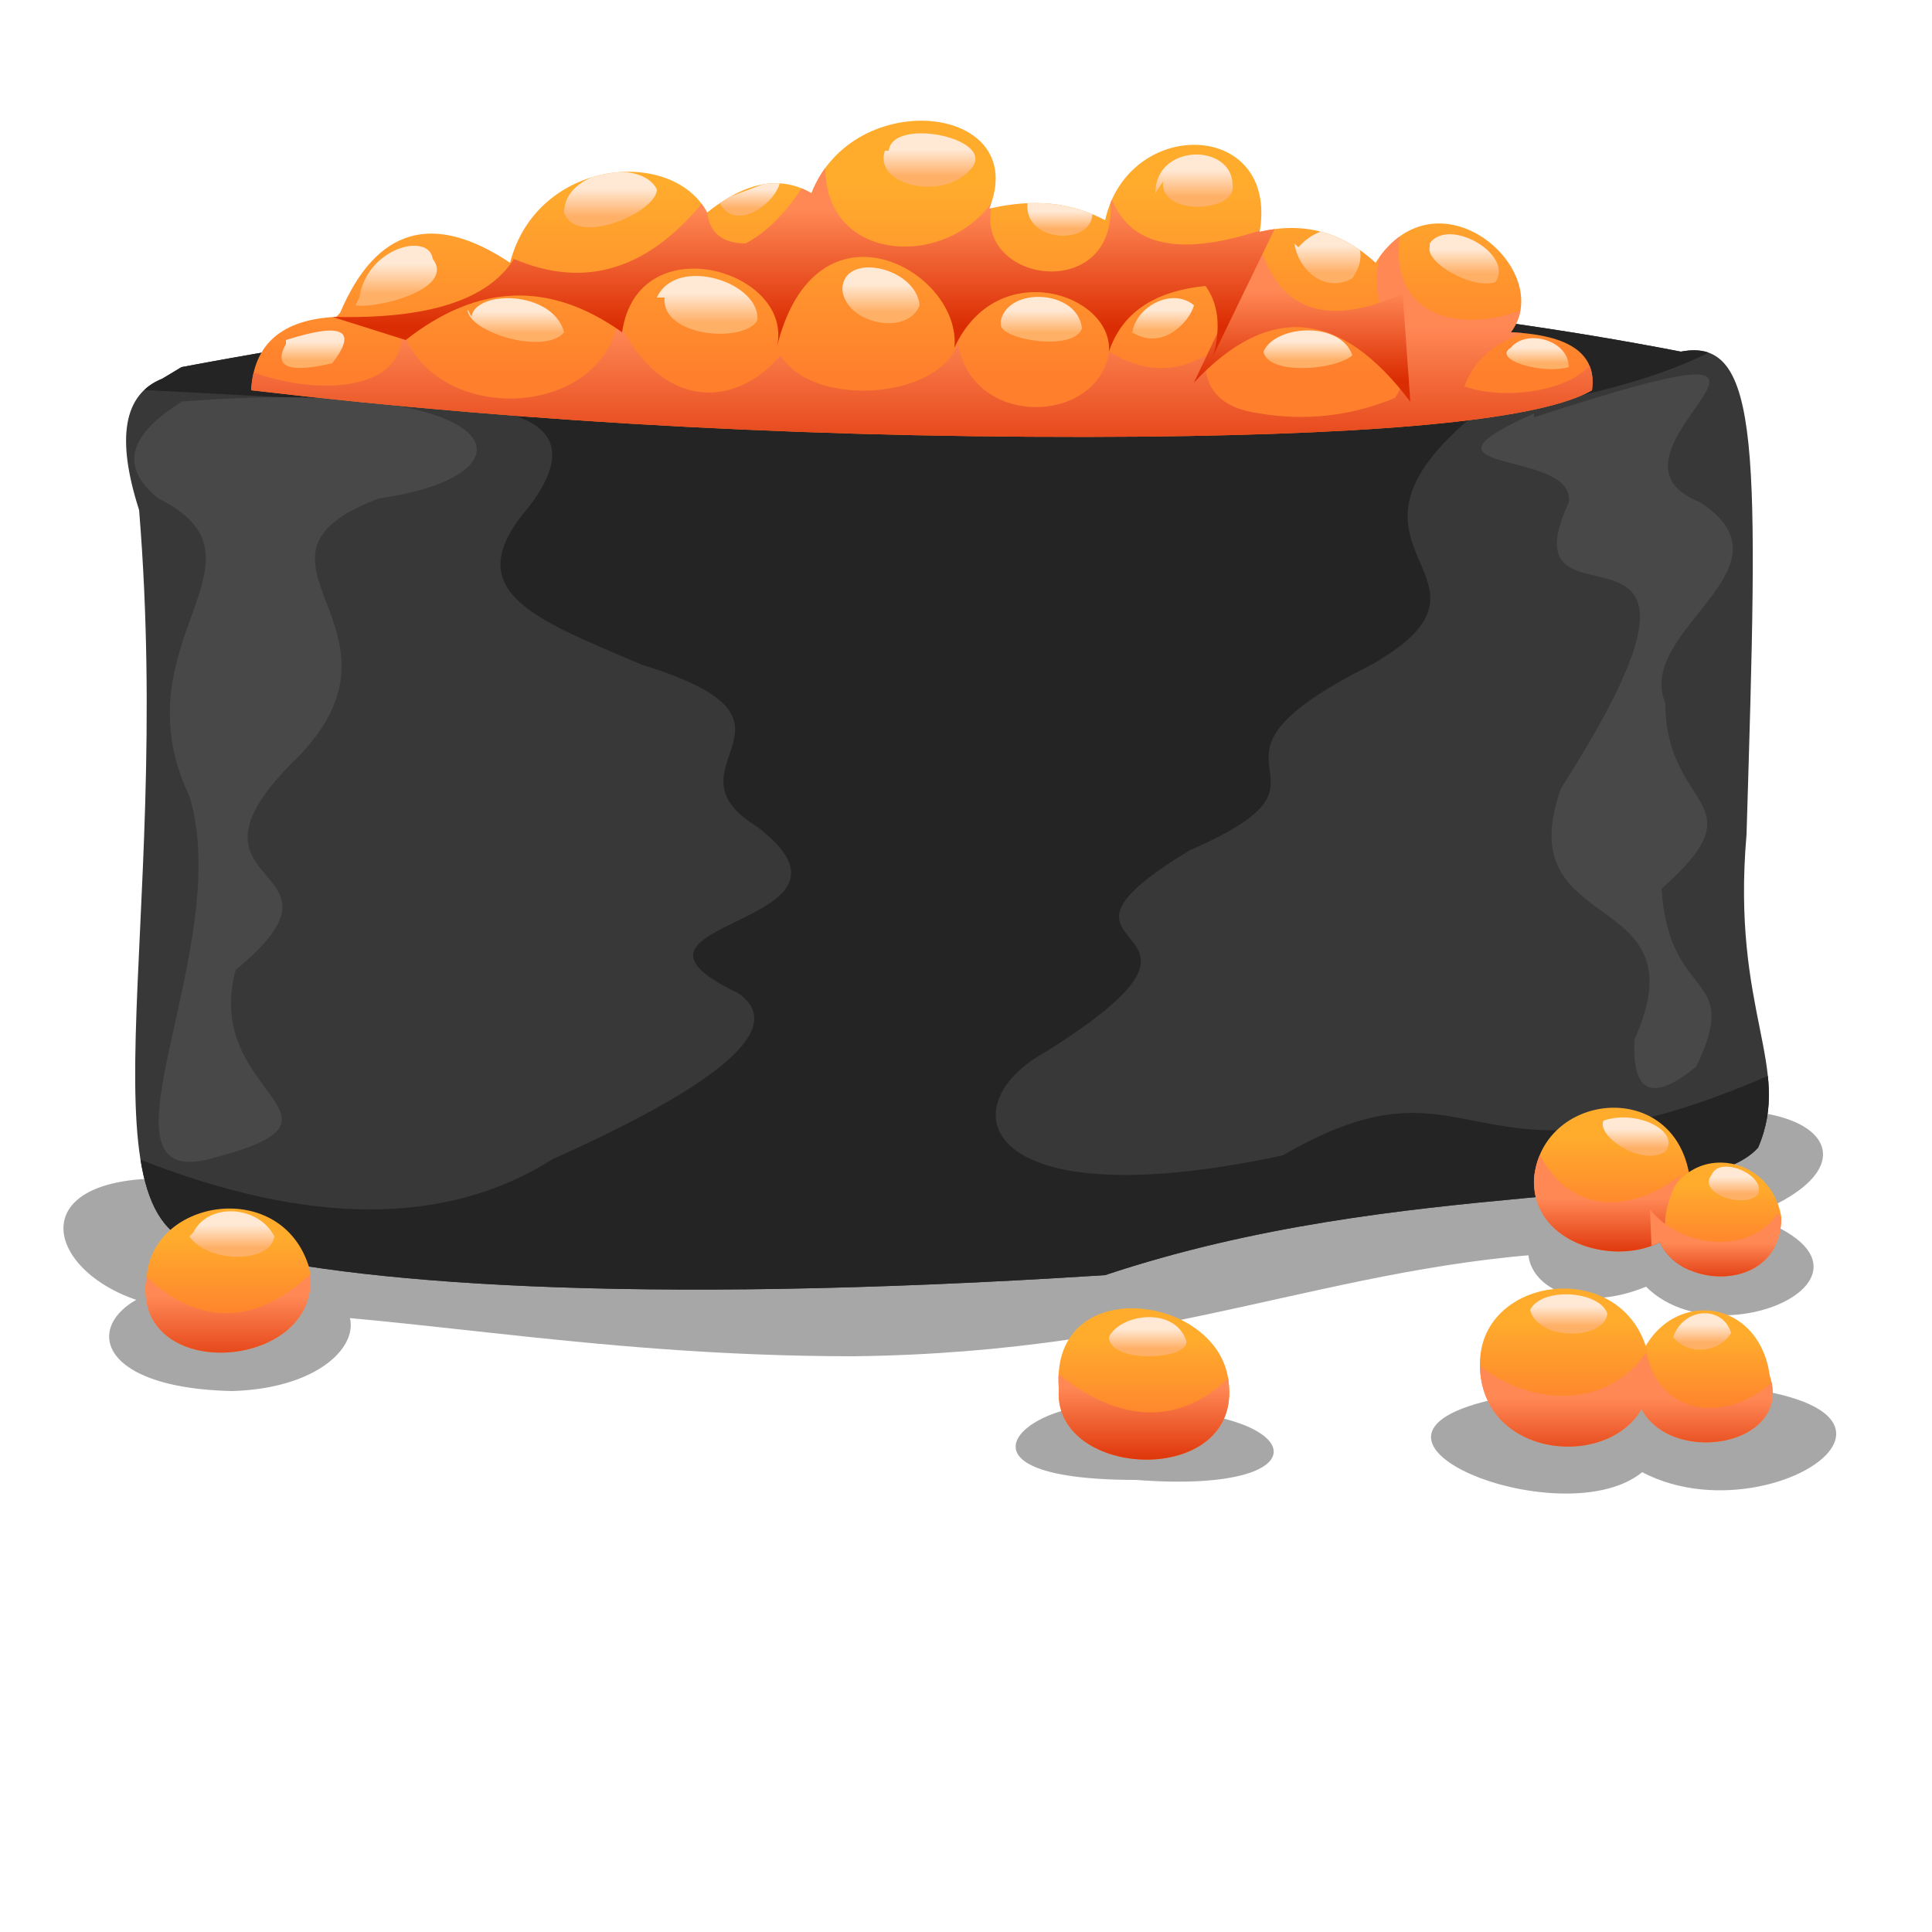
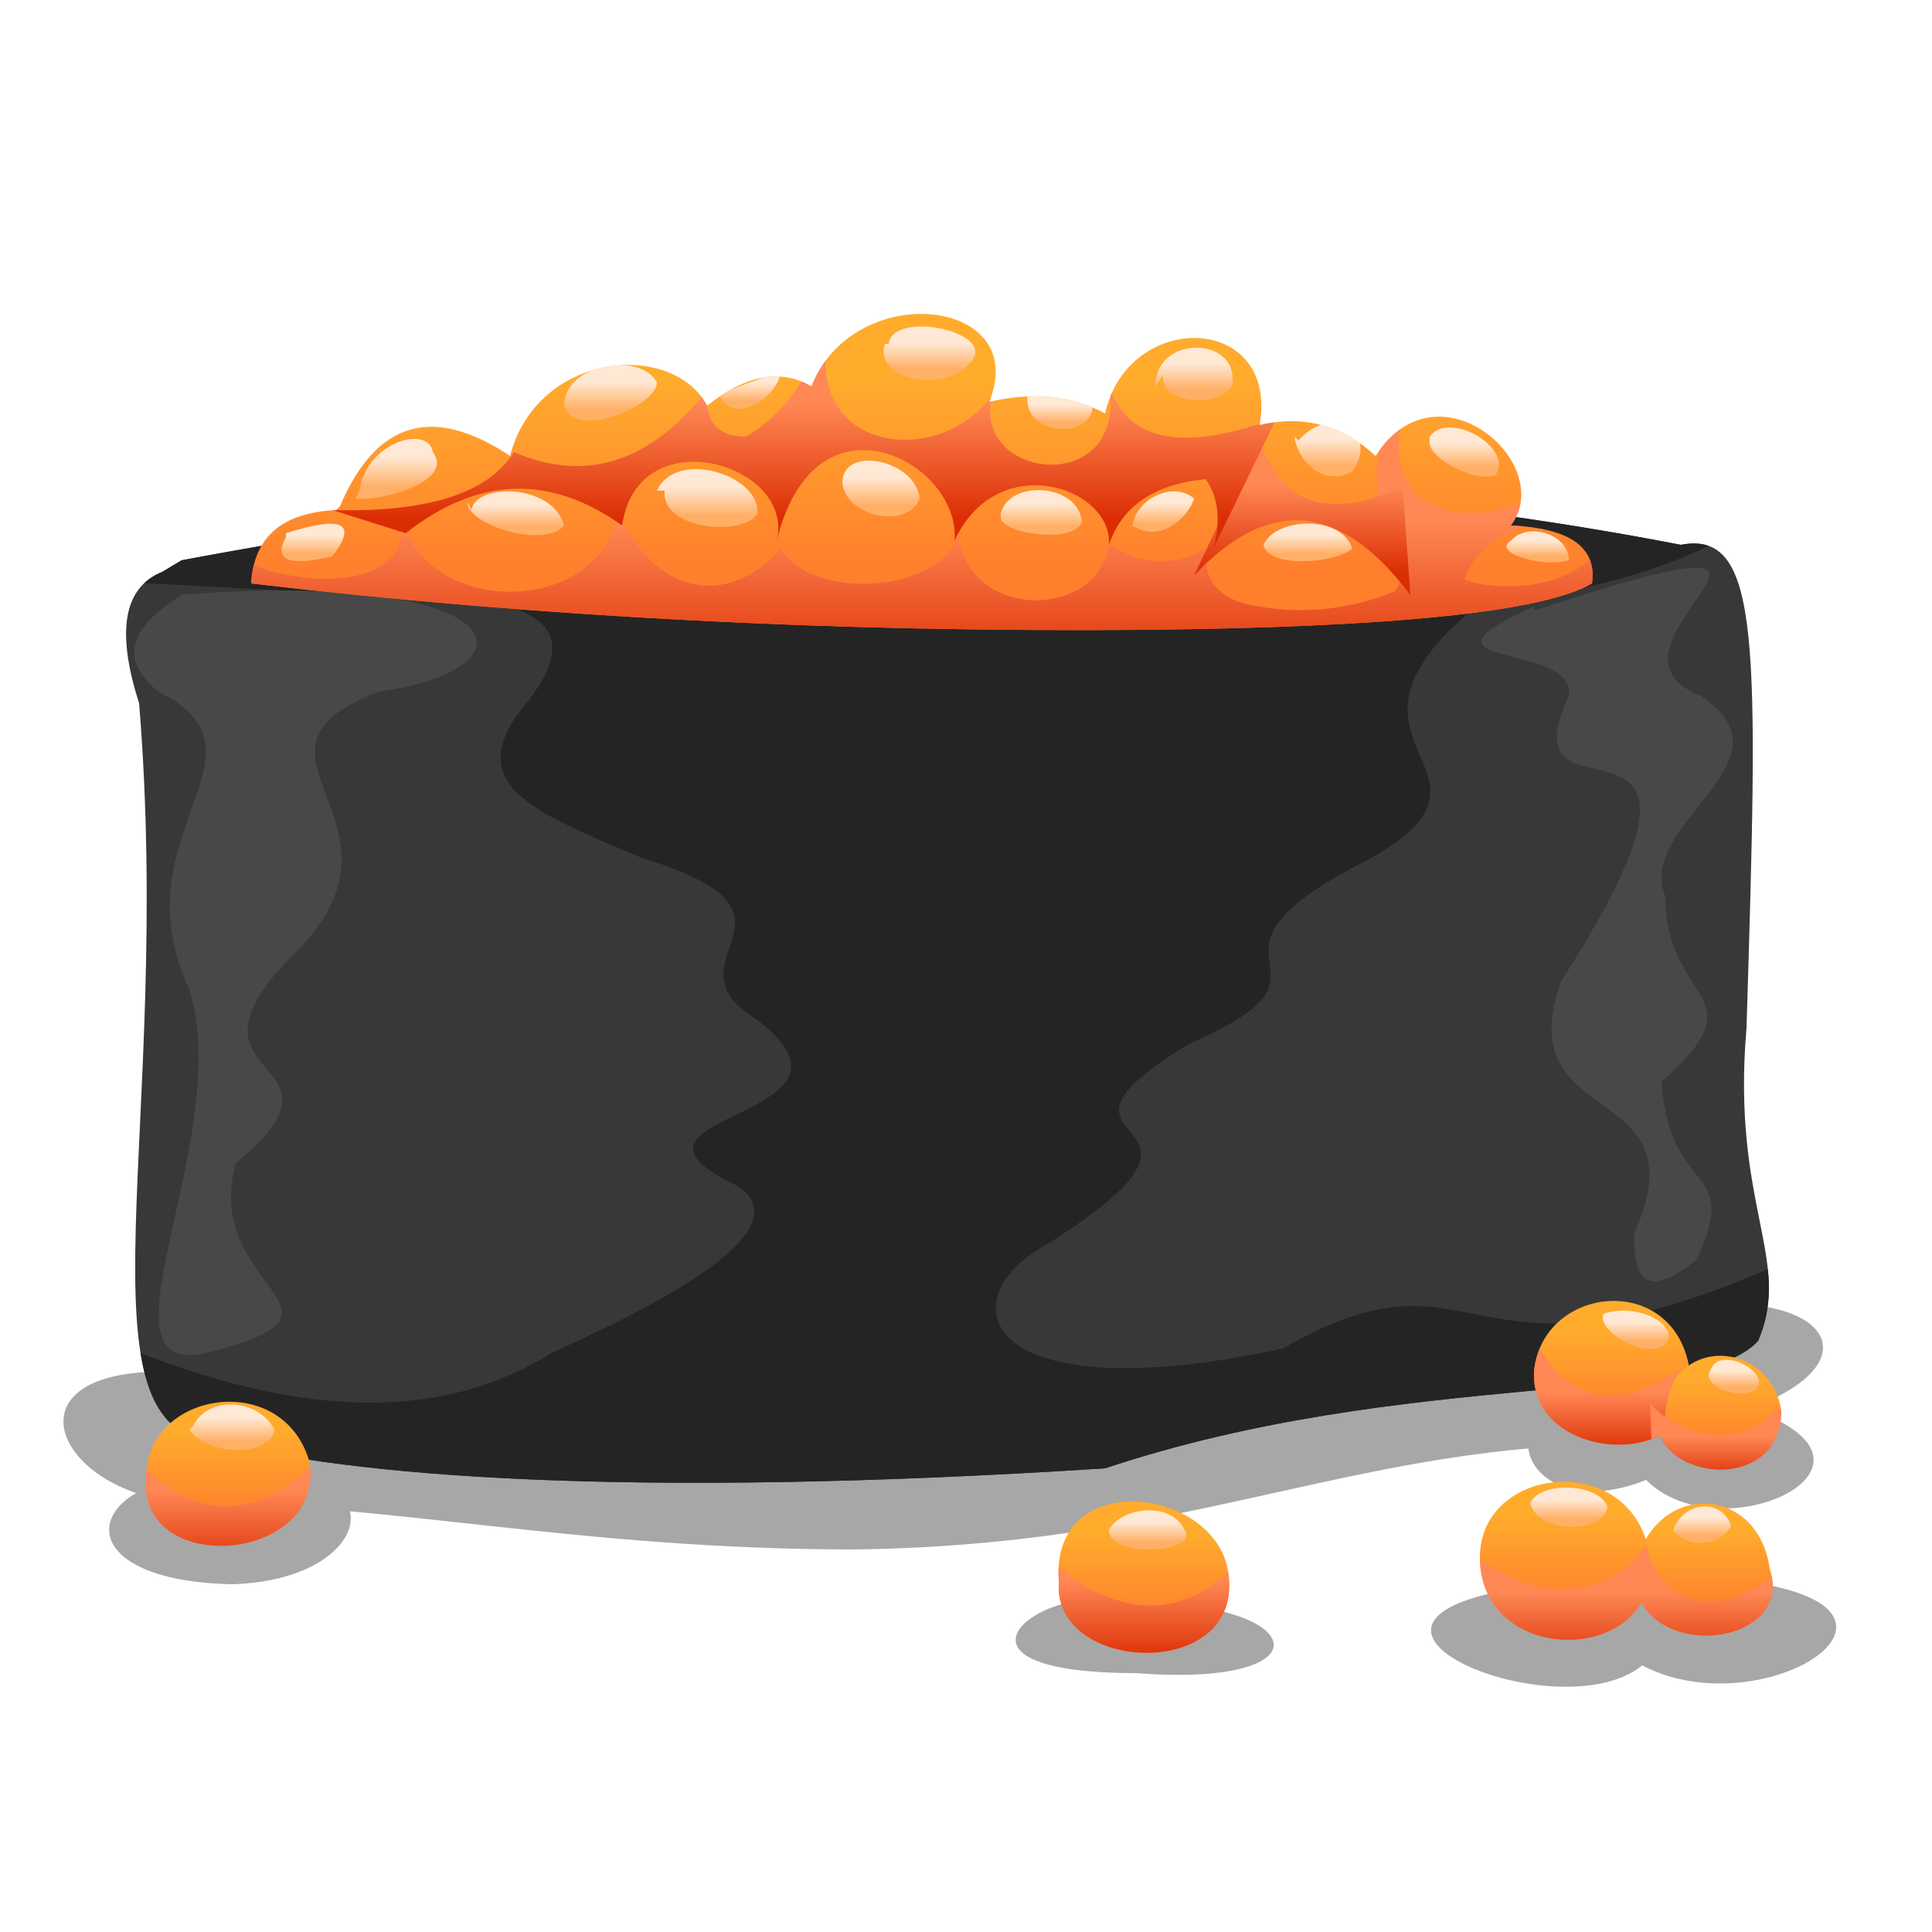
- <svg xmlns="http://www.w3.org/2000/svg" class="icon" id="fishEggSushiSVG-Container" viewBox="0 100 500 500">
+ <svg xmlns="http://www.w3.org/2000/svg" class="icon" id="fishEggSushiSVG-Container" viewBox="0 50 500 500">
  <g>
    <svg id="shadowUnderneathSushi" opacity="0.4">
      <path fill="#232323" d="M 40 405 L 439 388 C 482 383 493 415 408 424 C 344 427 303 450 221 451 C 150 451 100 439 50 439 C 16 438 0 406 40 405 Z" />
      <path fill="#232323" d="M 53 431 L 65 432 C 103 429 97 459 60 460 C 15 459 22 432 55 432 Z" />
      <path fill="#232323" d="M 290 465 C 338 463 346 487 294 483 C 241 483 267 461 289 464 Z" />
      <path fill="#232323" d="M 400 459 C 527 450 463 501 425 481 C 403 499 330 468 400 460 Z" />
      <path fill="#232323" d="M 420 408 C 514 419 449 456 426 433 C 394 446 380 412 420 408 Z" />
    </svg>
    <svg id="noriBase">
      <path fill="#383838" d="M 47 195 Q 254 156 435 191 C 456 187 455 217 452 316 C 448 362 464 376 455 397 C 440 414 364 404 286 430 C 162 438 90 432 56 423 C 18 421 45 342 36 232 Q 27 204 42 198 Z" />
    </svg>
    <clipPath id="noriBaseClip">
      <path d="M 47 195 Q 254 156 435 191 C 456 187 455 217 452 316 C 448 362 464 376 455 397 C 440 414 364 404 286 430 C 162 438 90 432 56 423 C 18 421 45 342 36 232 Q 27 204 42 198 Z" />
    </clipPath>
    <svg id="noriShadow" clip-path="url(#noriBaseClip)">
      <path fill="#252424" d="M 20 200 Q 216 49 455 183 Q 435 200 382 207 C 338 243 395 249 355 272 C 301 299 354 300 308 320 C 260 349 328 336 271 372 C 245 386 253 416 332 399 C 389 366 376 424 489 363 Q 516 476 14 429 Q 0 399 36 400 Q 102 426 143 400 Q 210 370 191 357 C 151 338 230 340 196 314 C 170 298 215 287 166 272 C 138 260 118 253 137 231 Q 156 206 114 205 Z" />
    </svg>
    <svg id="noriHighlight1" clip-path="url(#noriBaseClip)">
      <path fill="#484848" d="M 46 204 C 133 197 141 223 98 229 C 56 245 112 263 75 298 C 43 331 95 323 61 351 C 52 384 97 389 54 400 C 22 408 61 345 49 306 C 30 266 73 245 41 229 Q 26 217 47 204 Z" />
      <path fill="#484848" d="M 397 208 C 489 178 407 217 440 230 C 466 247 423 263 431 282 C 431 310 456 307 430 330 C 432 360 451 351 439 376 Q 422 390 423 369 C 441 329 390 343 404 304 C 457 221 388 269 406 230 C 408 216 361 223 397 207 Z" />
    </svg>
    <svg id="eggBase">
      <defs>
        <linearGradient id="eggBaseGrad" x1="0%" y1="20%" x2="0%" y2="80%">
          <stop offset="0%" style="stop-color:#FFAC2D;stop-opacity:1" />
          <stop offset="100%" style="stop-color:#FF7F2D;stop-opacity:1" />
        </linearGradient>
      </defs>
      <path fill="url(#eggBaseGrad)" d="M 88 181 Q 102 148 132 168 C 139 141 174 138 183 155 Q 198 143 210 150 C 221 122 267 127 256 154 Q 273 150 286 157 C 292 130 331 131 326 160 Q 343 156 356 168 C 372 143 403 170 391 186 Q 414 187 412 201 Q 393 212 296 213 Q 176 214 65 201 Q 66 183 87 182 Z" />
    </svg>
    <clipPath id="eggBaseClip">
      <path d="M 88 181 Q 102 148 132 168 C 139 141 174 138 183 155 Q 198 143 210 150 C 221 122 267 127 256 154 Q 273 150 286 157 C 292 130 331 131 326 160 Q 343 156 356 168 C 372 143 403 170 391 186 Q 414 187 412 201 Q 393 212 296 213 Q 176 214 65 201 Q 66 183 87 182 Z" />
    </clipPath>
    <svg id="eggShadow" clip-path="url(#eggBaseClip)">
      <defs>
        <linearGradient id="eggShadowGrad" x1="0%" y1="35%" x2="0%" y2="87%">
          <stop offset="0%" style="stop-color:#FF8855; stop-opacity:1" />
          <stop offset="100%" style="stop-color:#DB2D03; stop-opacity:1" />
        </linearGradient>
      </defs>
      <path fill="url(#eggShadowGrad)" d="M 51 182 C 48 198 106 211 104 185 C 112 210 155 209 160 183 C 171 206 190 206 202 192 C 212 208 254 202 248 181 C 244 211 284 212 287 191 Q 300 199 312 192 Q 311 205 326 207 Q 344 210 361 203 Q 366 196 359 184 Q 352 168 363 157 C 355 191 396 187 407 170 L 417 183 Q 385 183 379 200 C 393 205 420 199 413 183 L 460 228 L 32 236 L 17 179 Z" />
      <path fill="url(#eggShadowGrad)" d="M 325 160 Q 332 190 363 176 L 365 204 Q 338 168 309 199 Q 318 180 327 161 Z" />
      <path fill="url(#eggShadowGrad)" d="M 325 160 Q 290 171 286 145 C 296 180 250 175 257 152 C 243 172 206 167 215 134 Q 206 156 193 163 Q 182 163 183 151 Q 161 179 133 167 Q 123 183 86 182 L 105 188 Q 133 166 161 186 C 165 158 206 170 201 190 C 211 149 249 170 247 190 C 258 166 288 176 287 191 Q 292 176 312 174 Q 317 181 314 192 L 330 159 Z" />
    </svg>
    <svg id="eggHighlights" clip-path="url(#eggBaseClip)">
      <defs>
        <linearGradient id="eggHighlightGrad" x1="0%" y1="30%" x2="0%" y2="80%">
          <stop offset="0%" style="stop-color:#FFE9D5;stop-opacity:1" />
          <stop offset="100%" style="stop-color:#FFB067;stop-opacity:1" />
        </linearGradient>
      </defs>
      <path fill="url(#eggHighlightGrad)" d="M 93 177 C 95 164 111 160 112 167 C 118 175 97 180 92 179 Z" />
      <path fill="url(#eggHighlightGrad)" d="M 74 188 Q 96 181 86 194 Q 69 198 74 189 Z" />
      <path fill="url(#eggHighlightGrad)" d="M 122 182 C 123 175 143 175 146 186 C 141 192 121 186 121 180 Z" />
      <path fill="url(#eggHighlightGrad)" d="M 146 155 C 146 144 166 141 170 149 C 170 155 149 164 146 155 Z" />
      <path fill="url(#eggHighlightGrad)" d="M 170 177 C 175 166 197 173 196 183 C 192 189 171 187 172 177 Z" />
      <path fill="url(#eggHighlightGrad)" d="M 230 139 C 231 130 259 136 251 144 C 244 152 226 148 229 139 Z" />
      <path fill="url(#eggHighlightGrad)" d="M 218 175 C 218 165 237 169 238 179 C 235 187 219 184 218 175 Z" />
      <path fill="url(#eggHighlightGrad)" d="M 299 150 C 299 137 319 137 319 148 C 320 155 300 156 301 147 Z" />
      <path fill="url(#eggHighlightGrad)" d="M 336 164 C 345 154 357 162 350 172 C 343 176 336 170 335 163 Z" />
      <path fill="url(#eggHighlightGrad)" d="M 370 163 C 375 156 392 166 387 173 C 381 175 369 168 370 164 Z" />
      <path fill="url(#eggHighlightGrad)" d="M 259 183 C 261 174 279 175 280 185 C 278 191 259 188 259 184 Z" />
      <path fill="url(#eggHighlightGrad)" d="M 265 152 L 282 152 C 287 164 264 164 266 152 Z" />
      <path fill="url(#eggHighlightGrad)" d="M 293 187 C 293 180 303 174 309 179 C 308 183 301 191 293 186 Z" />
      <path fill="url(#eggHighlightGrad)" d="M 327 191 C 330 184 347 183 350 192 C 345 196 328 197 327 191 Z" />
      <path fill="url(#eggHighlightGrad)" d="M 391 190 C 395 185 406 188 406 195 C 399 197 386 193 391 190 Z" />
      <path fill="url(#eggHighlightGrad)" d="M 186 152 L 202 146 C 202 152 190 161 186 152 Z" />
    </svg>
    <svg id="outsideEggBase">
      <path fill="url(#eggBaseGrad)" d="M 38 430 C 40 410 73 405 80 428 C 85 455 33 459 38 430 Z" />
      <path fill="url(#eggBaseGrad)" d="M 274 459 C 272 429 316 435 318 458 C 321 485 273 483 274 460 Z" />
      <path fill="url(#eggBaseGrad)" d="M 397 405 C 399 383 432 379 437 403 C 444 431 396 430 397 405 Z" />
      <path fill="url(#eggBaseGrad)" d="M 430 416 C 433 395 458 397 461 415 C 461 438 425 433 429 414 Z" />
      <path fill="url(#eggBaseGrad)" d="M 423 456 C 428 433 455 434 458 456 C 465 477 422 481 423 456 Z" />
      <path fill="url(#eggBaseGrad)" d="M 383 453 C 383 429 423 425 427 453 C 430 481 383 482 383 453 Z" />
    </svg>
    <clipPath id="outsideEggBaseClip">
      <path d="M 38 430 C 40 410 73 405 80 428 C 85 455 33 459 38 430 Z" />
      <path d="M 274 459 C 272 429 316 435 318 458 C 321 485 273 483 274 460 Z" />
      <path d="M 397 405 C 399 383 432 379 437 403 C 444 431 396 430 397 405 Z" />
      <path d="M 430 416 C 433 395 458 397 461 415 C 461 438 425 433 429 414 Z" />
      <path d="M 423 456 C 428 433 455 434 458 456 C 465 477 422 481 423 456 Z" />
      <path d="M 383 453 C 383 429 423 425 427 453 C 430 481 383 482 383 453 Z" />
    </clipPath>
    <svg id="outsideEggShadow" clip-path="url(#outsideEggBaseClip)">
      <defs>
        <linearGradient id="outsideEggShadowGrad" x1="0%" y1="35%" x2="0%" y2="80%">
          <stop offset="0%" style="stop-color:#FF8855; stop-opacity:1" />
          <stop offset="100%" style="stop-color:#DB2D03; stop-opacity:1" />
        </linearGradient>
      </defs>
      <path fill="url(#outsideEggShadowGrad)" d="M 31 423 C 51 448 71 444 90 419 L 104 465 L 15 466 Z" />
      <path fill="url(#outsideEggShadowGrad)" d="M 264 446 C 288 473 312 472 328 443 L 346 486 L 244 489 Z" />
      <path fill="url(#outsideEggShadowGrad)" d="M 379 450 C 394 465 416 465 426 450 C 431 472 458 467 466 447 L 501 490 L 368 489 Z" />
      <path fill="url(#outsideEggShadowGrad)" d="M 398 398 C 407 416 424 413 435 404 C 427 418 431 427 445 433 L 375 427 Z" />
      <path fill="url(#outsideEggShadowGrad)" d="M 427 413 C 435 423 453 425 460 414 L 477 438 L 428 436 Z" />
    </svg>
    <svg id="outsideEggHighlights">
      <path fill="url(#eggHighlightGrad)" d="M 50 419 C 54 411 67 412 71 420 C 70 427 54 427 49 420 Z" />
      <path fill="url(#eggHighlightGrad)" d="M 287 446 C 290 440 304 438 307 447 C 308 452 287 453 287 446 Z" />
      <path fill="url(#eggHighlightGrad)" d="M 396 439 C 399 433 414 434 416 440 C 415 447 398 447 396 439 Z" />
      <path fill="url(#eggHighlightGrad)" d="M 433 446 C 436 438 446 438 448 445 C 445 450 437 451 433 446 Z" />
      <path fill="url(#eggHighlightGrad)" d="M 415 390 C 424 387 435 393 431 398 C 425 402 413 394 415 390 Z" />
      <path fill="url(#eggHighlightGrad)" d="M 443 404 C 445 399 457 404 455 409 C 452 413 439 409 443 404 Z" />
    </svg>
  </g>
</svg>
